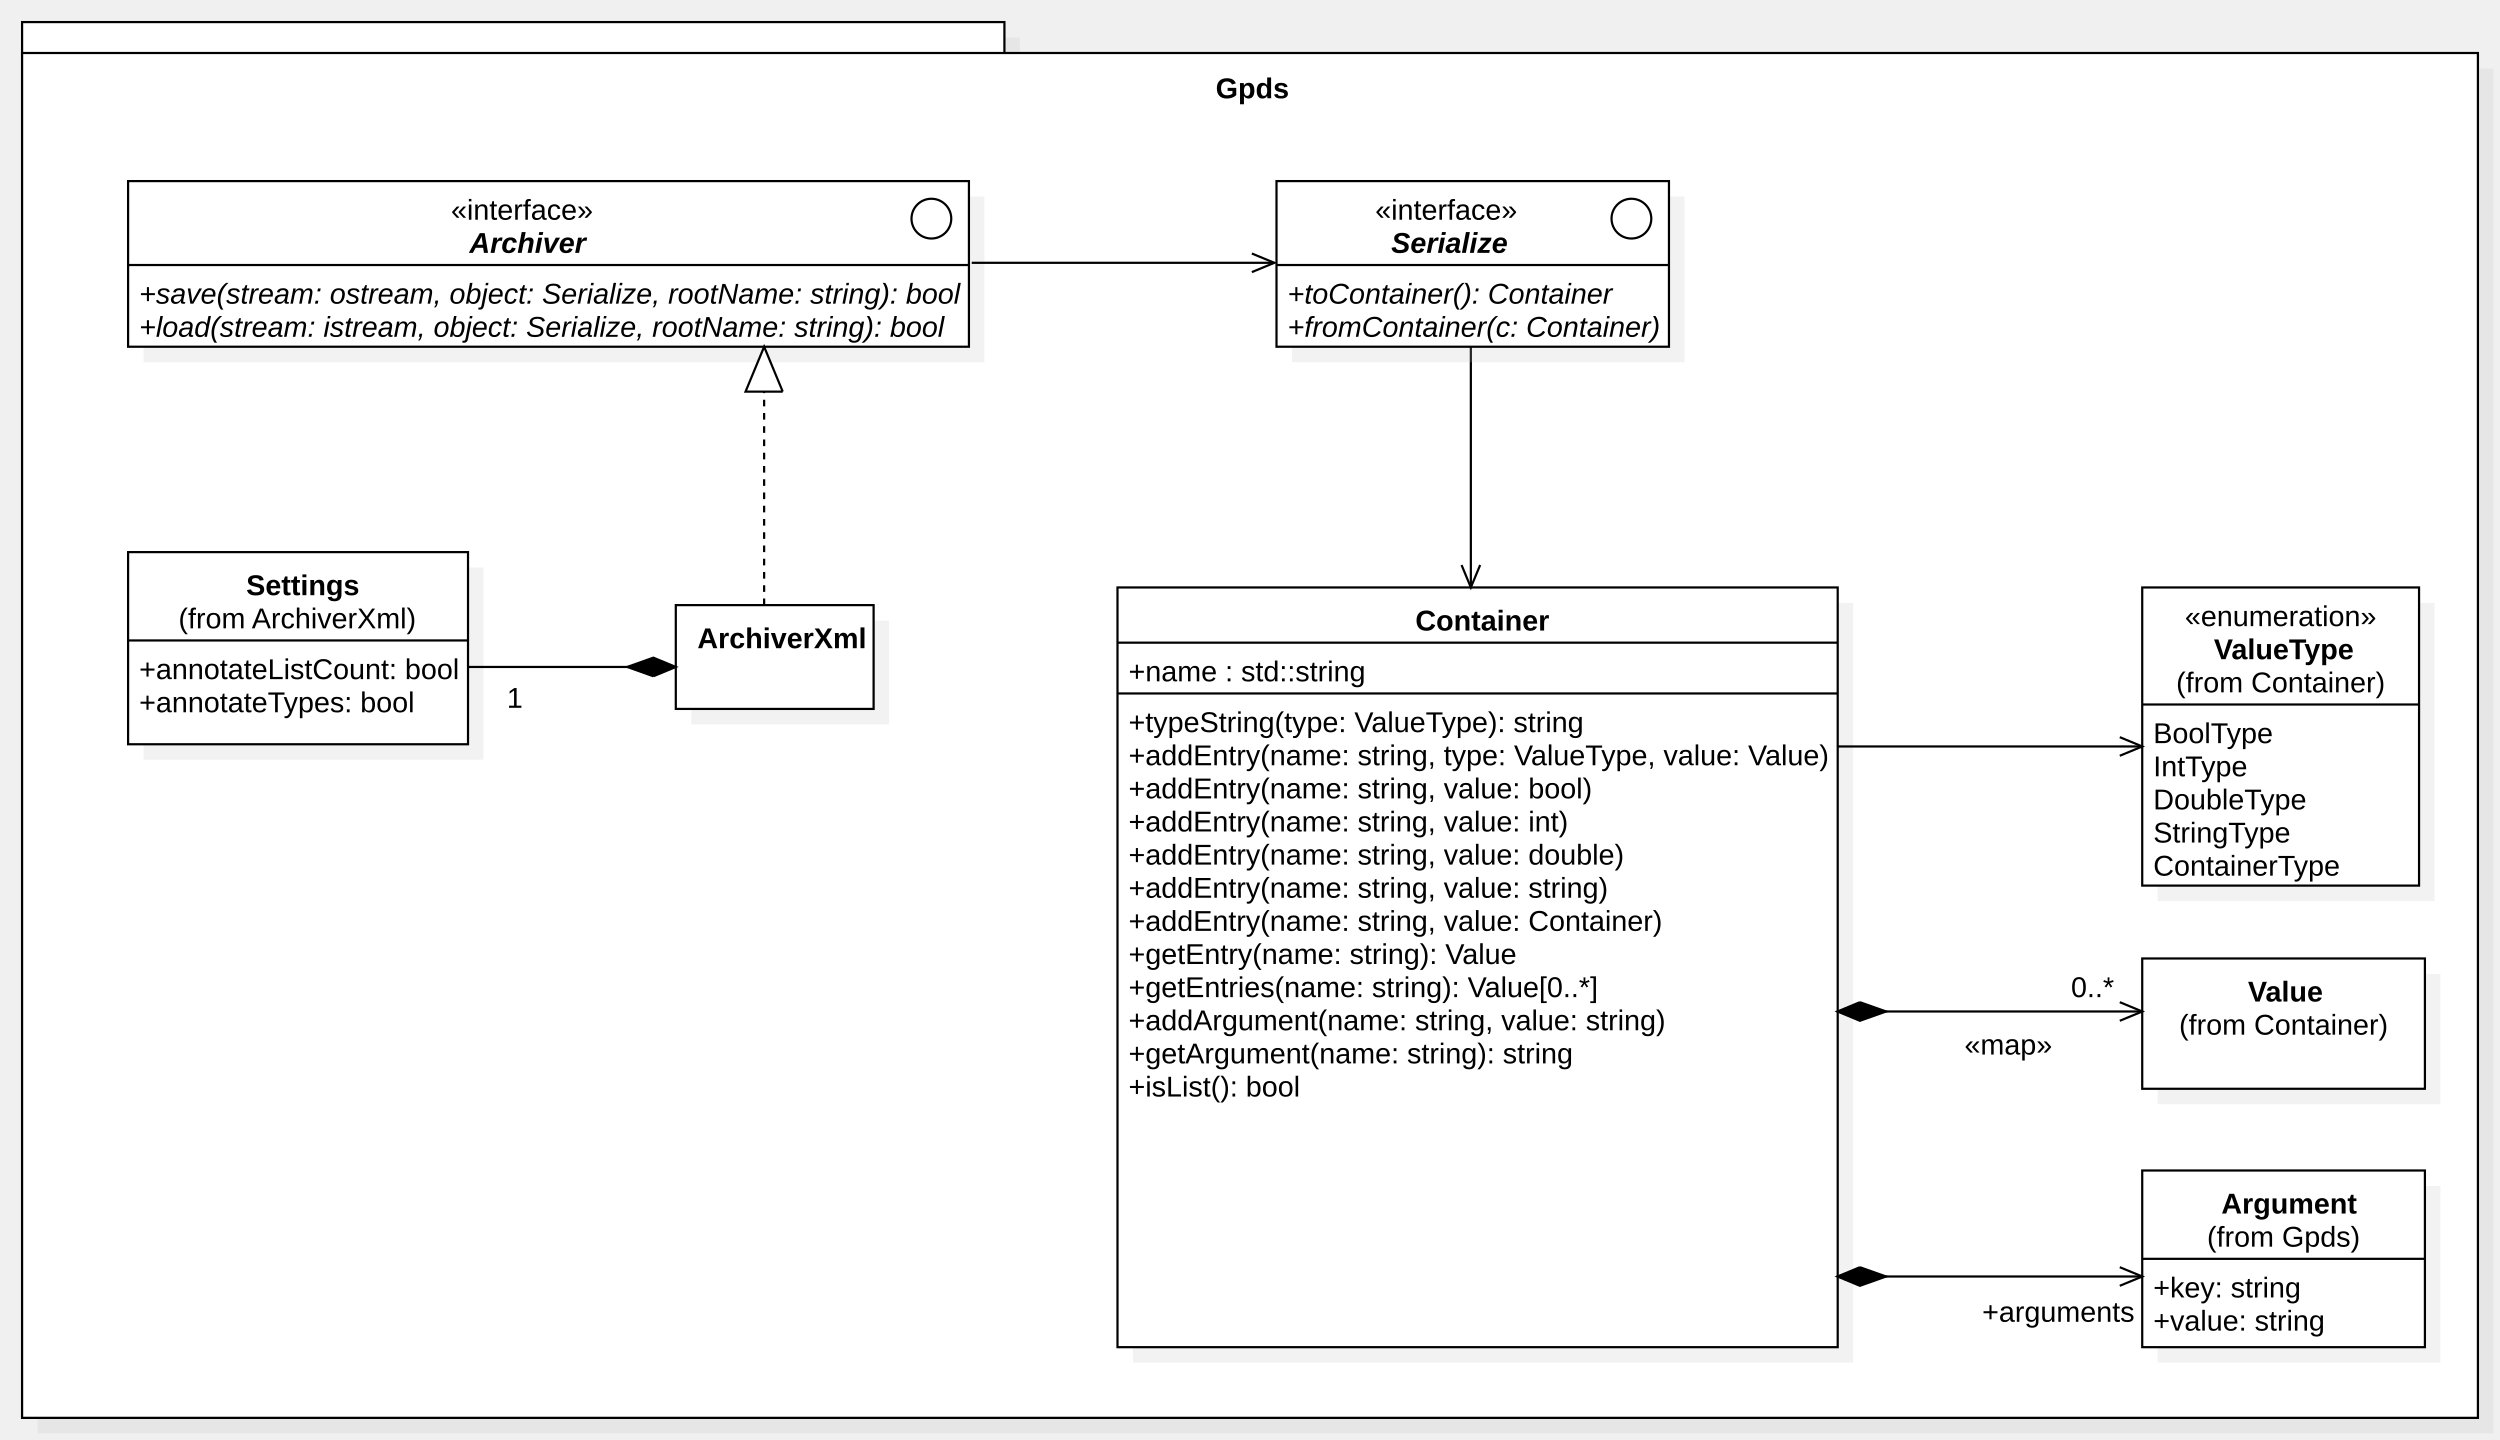
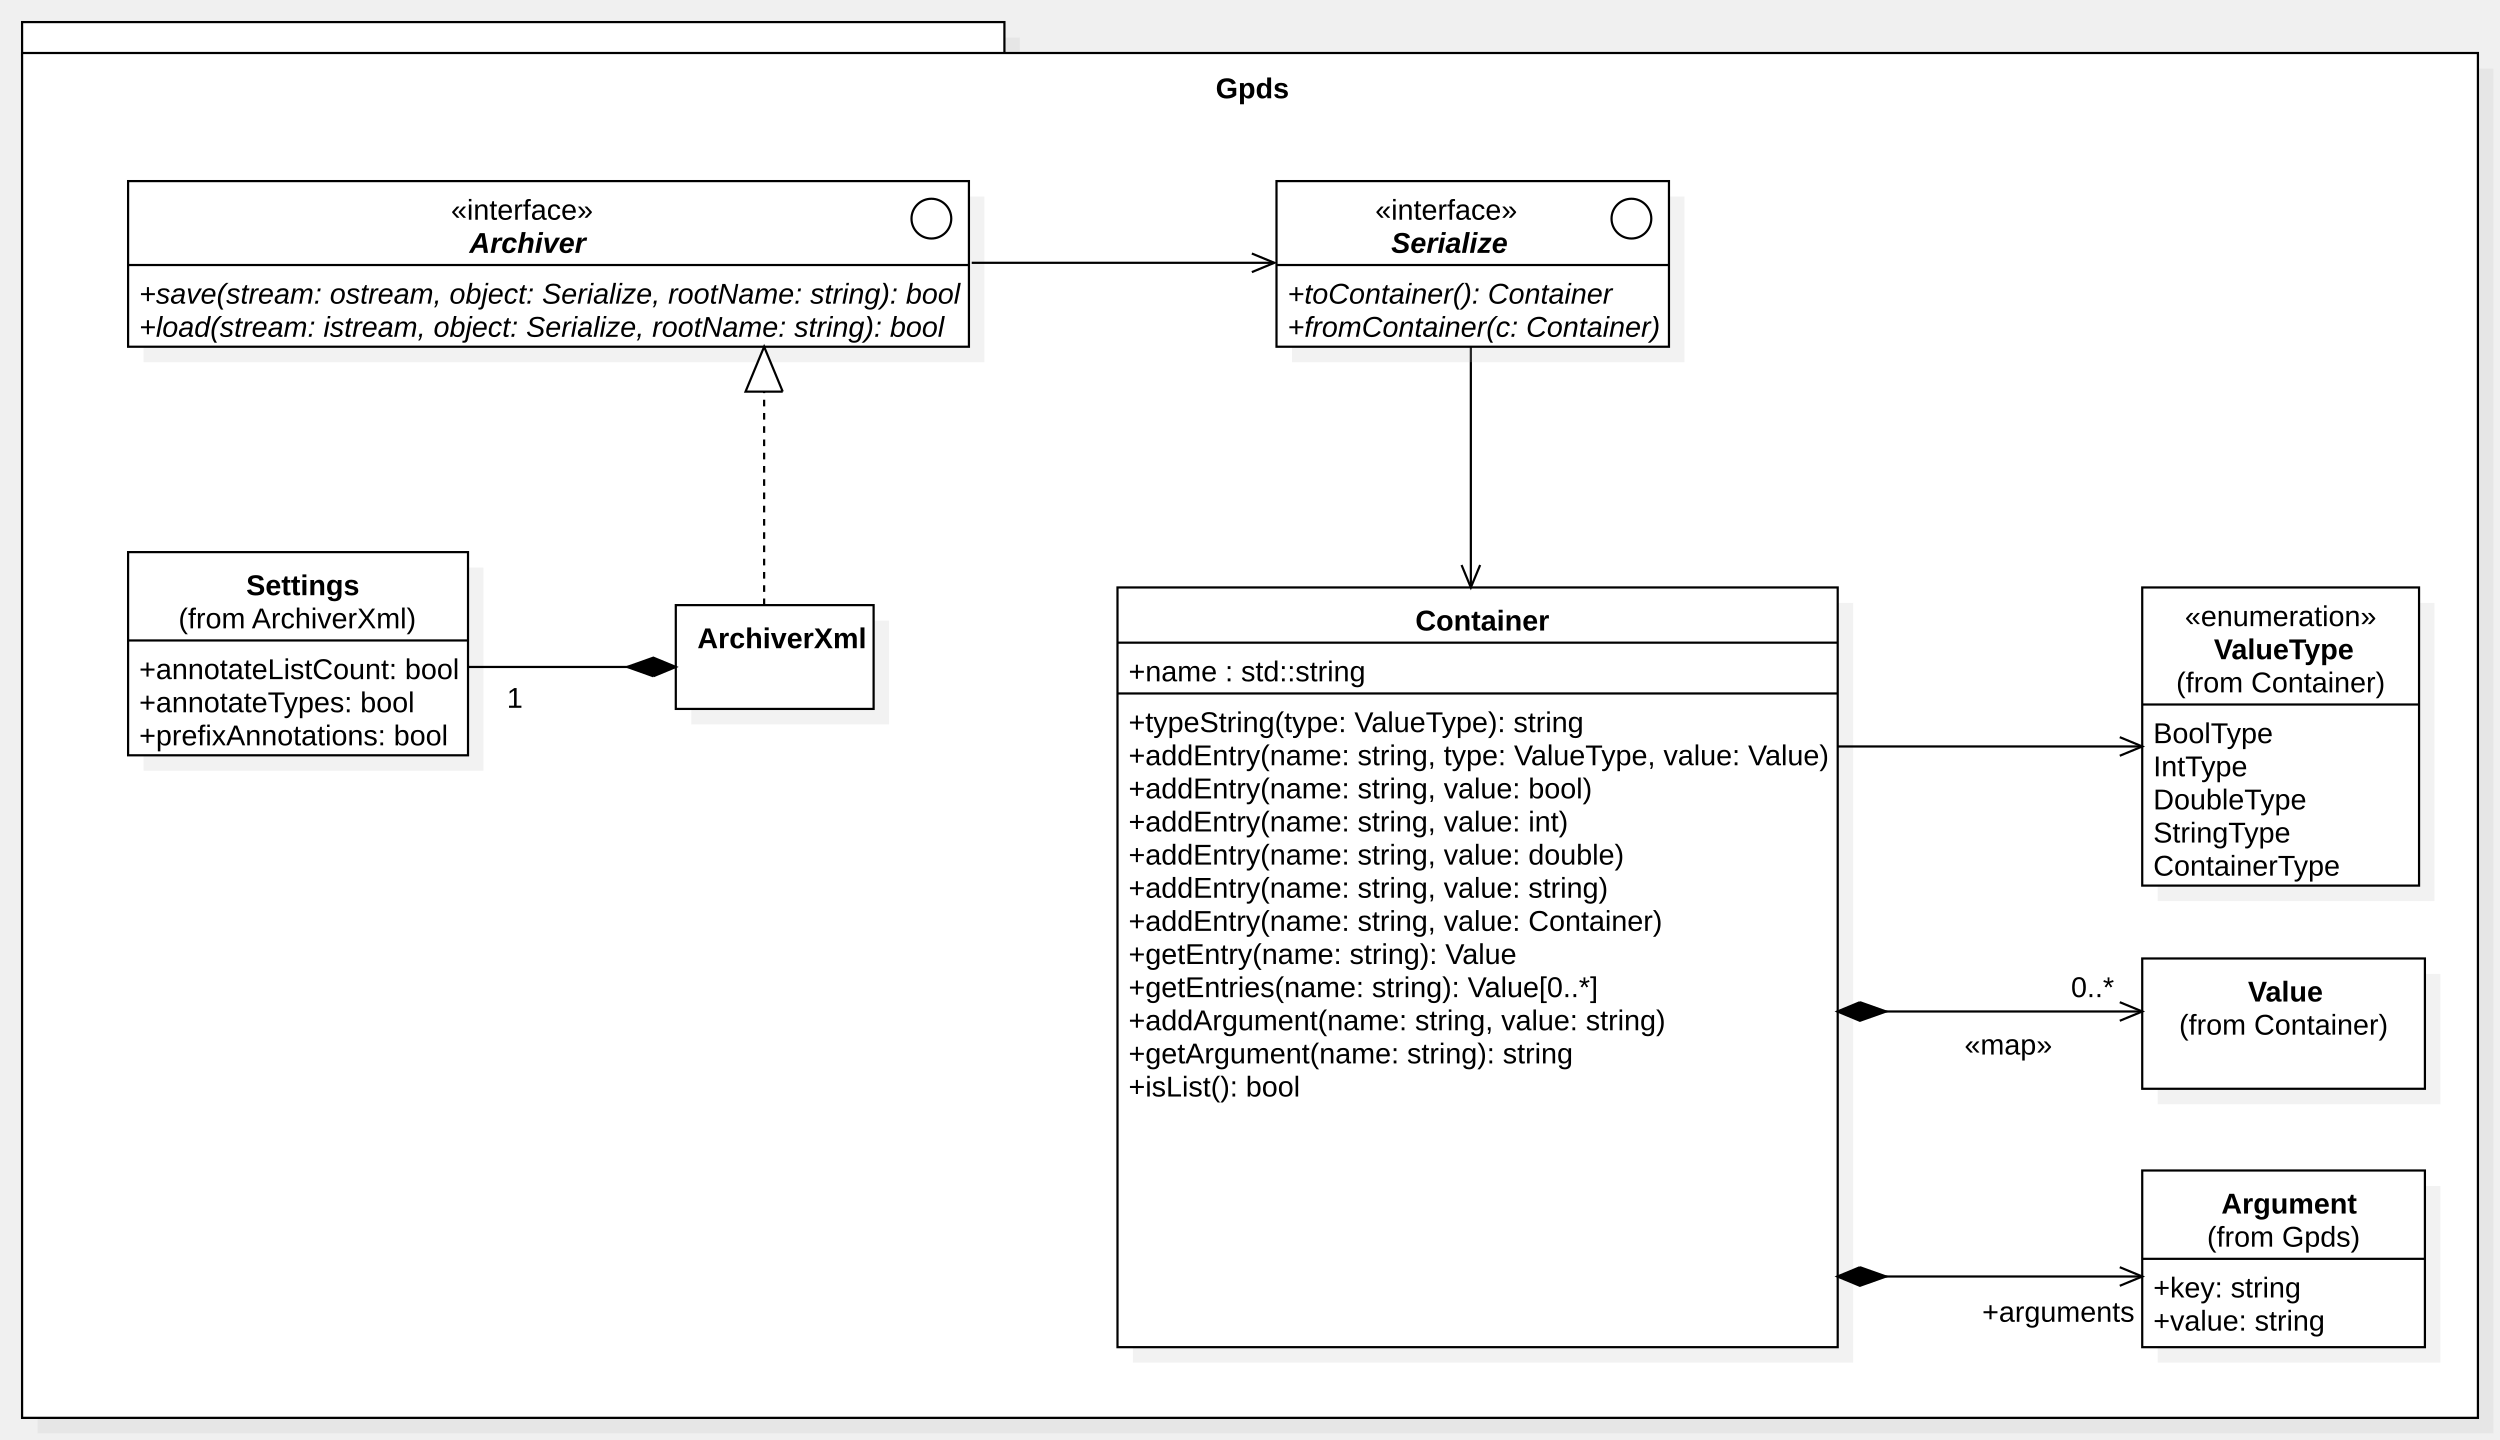
<svg xmlns="http://www.w3.org/2000/svg" version="1.1" width="1132" height="652">
  <defs />
  <g>
    <g transform="translate(-350,-182) scale(1,1)">
      <rect fill="#C0C0C0" stroke="none" x="367" y="199" width="444.8" height="15" opacity="0.2" />
    </g>
    <g transform="translate(-350,-182) scale(1,1)">
      <rect fill="#C0C0C0" stroke="none" x="367" y="213" width="1112" height="618" opacity="0.2" />
    </g>
    <g transform="translate(-350,-182) scale(1,1)">
      <rect fill="#ffffff" stroke="none" x="360" y="207" width="1112" height="617" />
    </g>
    <g transform="translate(-350,-182) scale(1,1)">
      <path fill="none" stroke="#000000" d="M 360 207 L 1472 207 L 1472 824 L 360 824 L 360 207 Z Z" stroke-miterlimit="10" />
    </g>
    <g transform="translate(-350,-182) scale(1,1)">
      <rect fill="#ffffff" stroke="none" x="360" y="192" width="444.8" height="15" />
    </g>
    <g transform="translate(-350,-182) scale(1,1)">
      <path fill="none" stroke="#000000" d="M 360 192 L 804.8 192 L 804.8 207 L 360 207 L 360 192 Z Z" stroke-miterlimit="10" />
    </g>
    <g transform="translate(-350,-182) scale(1,1)">
      <rect fill="#ffffff" stroke="none" x="360" y="206" width="1112" height="618" />
    </g>
    <g transform="translate(-350,-182) scale(1,1)">
      <path fill="none" stroke="#000000" d="M 360 206 L 1472 206 L 1472 824 L 360 824 L 360 206 Z Z" stroke-miterlimit="10" />
    </g>
    <g transform="translate(-350,-182) scale(1,1)">
      <g>
        <path fill="none" stroke="none" />
        <text fill="#000000" stroke="none" font-family="Arial" font-size="13px" font-style="normal" font-weight="bold" text-decoration="none" x="900.464" y="226.5">Gpds</text>
      </g>
    </g>
    <g transform="translate(-350,-182) scale(1,1)">
      <rect fill="#C0C0C0" stroke="none" x="863" y="455" width="326.11" height="344" opacity="0.2" />
    </g>
    <g transform="translate(-350,-182) scale(1,1)">
      <rect fill="#ffffff" stroke="none" x="856" y="448" width="326.11" height="344" />
    </g>
    <g transform="translate(-350,-182) scale(1,1)">
      <path fill="none" stroke="#000000" d="M 856 448 L 1182.11 448 L 1182.11 792 L 856 792 L 856 448 Z Z" stroke-miterlimit="10" />
    </g>
    <g transform="translate(-350,-182) scale(1,1)">
      <path fill="none" stroke="#000000" d="M 856 473 L 1182.11 473" stroke-miterlimit="10" />
    </g>
    <g transform="translate(-350,-182) scale(1,1)">
      <path fill="none" stroke="#000000" d="M 856 496 L 1182.11 496" stroke-miterlimit="10" />
    </g>
    <g transform="translate(-350,-182) scale(1,1)">
      <g>
        <path fill="none" stroke="none" />
        <text fill="#000000" stroke="none" font-family="Arial" font-size="13px" font-style="normal" font-weight="bold" text-decoration="none" x="990.871" y="467.5">Container</text>
      </g>
    </g>
    <g transform="translate(-350,-182) scale(1,1)">
      <g>
        <path fill="none" stroke="none" />
        <text fill="#000000" stroke="none" font-family="Arial" font-size="13px" font-style="normal" font-weight="normal" text-decoration="none" x="861" y="490.5">+name : std::string</text>
      </g>
    </g>
    <g transform="translate(-350,-182) scale(1,1)">
      <g>
        <path fill="none" stroke="none" />
        <text fill="#000000" stroke="none" font-family="Arial" font-size="13px" font-style="normal" font-weight="normal" text-decoration="none" x="861" y="513.5">+typeString(type: ValueType): string</text>
      </g>
    </g>
    <g transform="translate(-350,-182) scale(1,1)">
      <g>
        <path fill="none" stroke="none" />
        <text fill="#000000" stroke="none" font-family="Arial" font-size="13px" font-style="normal" font-weight="normal" text-decoration="none" x="861" y="528.5">+addEntry(name: string, type: ValueType, value: Value)</text>
      </g>
    </g>
    <g transform="translate(-350,-182) scale(1,1)">
      <g>
        <path fill="none" stroke="none" />
        <text fill="#000000" stroke="none" font-family="Arial" font-size="13px" font-style="normal" font-weight="normal" text-decoration="none" x="861" y="543.5">+addEntry(name: string, value: bool)</text>
      </g>
    </g>
    <g transform="translate(-350,-182) scale(1,1)">
      <g>
        <path fill="none" stroke="none" />
        <text fill="#000000" stroke="none" font-family="Arial" font-size="13px" font-style="normal" font-weight="normal" text-decoration="none" x="861" y="558.5">+addEntry(name: string, value: int)</text>
      </g>
    </g>
    <g transform="translate(-350,-182) scale(1,1)">
      <g>
        <path fill="none" stroke="none" />
        <text fill="#000000" stroke="none" font-family="Arial" font-size="13px" font-style="normal" font-weight="normal" text-decoration="none" x="861" y="573.5">+addEntry(name: string, value: double)</text>
      </g>
    </g>
    <g transform="translate(-350,-182) scale(1,1)">
      <g>
        <path fill="none" stroke="none" />
        <text fill="#000000" stroke="none" font-family="Arial" font-size="13px" font-style="normal" font-weight="normal" text-decoration="none" x="861" y="588.5">+addEntry(name: string, value: string)</text>
      </g>
    </g>
    <g transform="translate(-350,-182) scale(1,1)">
      <g>
        <path fill="none" stroke="none" />
        <text fill="#000000" stroke="none" font-family="Arial" font-size="13px" font-style="normal" font-weight="normal" text-decoration="none" x="861" y="603.5">+addEntry(name: string, value: Container)</text>
      </g>
    </g>
    <g transform="translate(-350,-182) scale(1,1)">
      <g>
        <path fill="none" stroke="none" />
        <text fill="#000000" stroke="none" font-family="Arial" font-size="13px" font-style="normal" font-weight="normal" text-decoration="none" x="861" y="618.5">+getEntry(name: string): Value</text>
      </g>
    </g>
    <g transform="translate(-350,-182) scale(1,1)">
      <g>
        <path fill="none" stroke="none" />
        <text fill="#000000" stroke="none" font-family="Arial" font-size="13px" font-style="normal" font-weight="normal" text-decoration="none" x="861" y="633.5">+getEntries(name: string): Value[0..*]</text>
      </g>
    </g>
    <g transform="translate(-350,-182) scale(1,1)">
      <g>
        <path fill="none" stroke="none" />
        <text fill="#000000" stroke="none" font-family="Arial" font-size="13px" font-style="normal" font-weight="normal" text-decoration="none" x="861" y="648.5">+addArgument(name: string, value: string)</text>
      </g>
    </g>
    <g transform="translate(-350,-182) scale(1,1)">
      <g>
        <path fill="none" stroke="none" />
        <text fill="#000000" stroke="none" font-family="Arial" font-size="13px" font-style="normal" font-weight="normal" text-decoration="none" x="861" y="663.5">+getArgument(name: string): string</text>
      </g>
    </g>
    <g transform="translate(-350,-182) scale(1,1)">
      <g>
        <path fill="none" stroke="none" />
        <text fill="#000000" stroke="none" font-family="Arial" font-size="13px" font-style="normal" font-weight="normal" text-decoration="none" x="861" y="678.5">+isList(): bool</text>
      </g>
    </g>
    <g transform="translate(-350,-182) scale(1,1)">
      <rect fill="#C0C0C0" stroke="none" x="1327" y="455" width="125.346" height="135" opacity="0.2" />
    </g>
    <g transform="translate(-350,-182) scale(1,1)">
      <rect fill="#ffffff" stroke="none" x="1320" y="448" width="125.346" height="135" />
    </g>
    <g transform="translate(-350,-182) scale(1,1)">
      <path fill="none" stroke="#000000" d="M 1320 448 L 1445.346 448 L 1445.346 583 L 1320 583 L 1320 448 Z Z" stroke-miterlimit="10" />
    </g>
    <g transform="translate(-350,-182) scale(1,1)">
      <path fill="none" stroke="#000000" d="M 1320 501 L 1445.346 501" stroke-miterlimit="10" />
    </g>
    <g transform="translate(-350,-182) scale(1,1)">
      <g>
        <path fill="none" stroke="none" />
        <text fill="#000000" stroke="none" font-family="Arial" font-size="13px" font-style="normal" font-weight="normal" text-decoration="none" x="1339.309" y="465.5">«enumeration»</text>
      </g>
    </g>
    <g transform="translate(-350,-182) scale(1,1)">
      <g>
        <path fill="none" stroke="none" />
        <text fill="#000000" stroke="none" font-family="Arial" font-size="13px" font-style="normal" font-weight="bold" text-decoration="none" x="1352.439" y="480.5">ValueType</text>
      </g>
    </g>
    <g transform="translate(-350,-182) scale(1,1)">
      <g>
        <path fill="none" stroke="none" />
        <text fill="#000000" stroke="none" font-family="Arial" font-size="13px" font-style="normal" font-weight="normal" text-decoration="none" x="1335.354" y="495.5">(from Container)</text>
      </g>
    </g>
    <g transform="translate(-350,-182) scale(1,1)">
      <g>
        <path fill="none" stroke="none" />
        <text fill="#000000" stroke="none" font-family="Arial" font-size="13px" font-style="normal" font-weight="normal" text-decoration="none" x="1325" y="518.5">BoolType</text>
      </g>
    </g>
    <g transform="translate(-350,-182) scale(1,1)">
      <g>
        <path fill="none" stroke="none" />
        <text fill="#000000" stroke="none" font-family="Arial" font-size="13px" font-style="normal" font-weight="normal" text-decoration="none" x="1325" y="533.5">IntType</text>
      </g>
    </g>
    <g transform="translate(-350,-182) scale(1,1)">
      <g>
        <path fill="none" stroke="none" />
        <text fill="#000000" stroke="none" font-family="Arial" font-size="13px" font-style="normal" font-weight="normal" text-decoration="none" x="1325" y="548.5">DoubleType</text>
      </g>
    </g>
    <g transform="translate(-350,-182) scale(1,1)">
      <g>
        <path fill="none" stroke="none" />
        <text fill="#000000" stroke="none" font-family="Arial" font-size="13px" font-style="normal" font-weight="normal" text-decoration="none" x="1325" y="563.5">StringType</text>
      </g>
    </g>
    <g transform="translate(-350,-182) scale(1,1)">
      <g>
        <path fill="none" stroke="none" />
        <text fill="#000000" stroke="none" font-family="Arial" font-size="13px" font-style="normal" font-weight="normal" text-decoration="none" x="1325" y="578.5">ContainerType</text>
      </g>
    </g>
    <g transform="translate(-350,-182) scale(1,1)">
      <rect fill="#C0C0C0" stroke="none" x="415" y="271" width="380.731" height="75" opacity="0.2" />
    </g>
    <g transform="translate(-350,-182) scale(1,1)">
      <rect fill="#ffffff" stroke="none" x="408" y="264" width="380.731" height="75" />
    </g>
    <g transform="translate(-350,-182) scale(1,1)">
      <path fill="none" stroke="#000000" d="M 408 264 L 788.731 264 L 788.731 339 L 408 339 L 408 264 Z Z" stroke-miterlimit="10" />
    </g>
    <g transform="translate(-350,-182) scale(1,1)">
      <path fill="#ffffff" stroke="none" d="M 762.731 281 C 762.731 276.029 766.761 272 771.731 272 C 776.702 272 780.731 276.029 780.731 281 C 780.731 285.971 776.702 290 771.731 290 C 766.761 290 762.731 285.971 762.731 281 Z" />
    </g>
    <g transform="translate(-350,-182) scale(1,1)">
      <path fill="none" stroke="#000000" d="M 762.731 281 C 762.731 276.029 766.761 272 771.731 272 C 776.702 272 780.731 276.029 780.731 281 C 780.731 285.971 776.702 290 771.731 290 C 766.761 290 762.731 285.971 762.731 281 Z" stroke-miterlimit="10" />
    </g>
    <g transform="translate(-350,-182) scale(1,1)">
      <path fill="none" stroke="#000000" d="M 408 302 L 788.731 302" stroke-miterlimit="10" />
    </g>
    <g transform="translate(-350,-182) scale(1,1)">
      <g>
        <path fill="none" stroke="none" />
        <text fill="#000000" stroke="none" font-family="Arial" font-size="13px" font-style="normal" font-weight="normal" text-decoration="none" x="554.205" y="281.5">«interface»</text>
      </g>
    </g>
    <g transform="translate(-350,-182) scale(1,1)">
      <g>
        <path fill="none" stroke="none" />
        <text fill="#000000" stroke="none" font-family="Arial" font-size="13px" font-style="italic" font-weight="bold" text-decoration="none" x="562.527" y="296.5">Archiver</text>
      </g>
    </g>
    <g transform="translate(-350,-182) scale(1,1)">
      <g>
        <path fill="none" stroke="none" />
        <text fill="#000000" stroke="none" font-family="Arial" font-size="13px" font-style="italic" font-weight="normal" text-decoration="none" x="413" y="319.5">+save(stream: ostream, object: Serialize, rootName: string): bool</text>
      </g>
    </g>
    <g transform="translate(-350,-182) scale(1,1)">
      <g>
        <path fill="none" stroke="none" />
        <text fill="#000000" stroke="none" font-family="Arial" font-size="13px" font-style="italic" font-weight="normal" text-decoration="none" x="413" y="334.5">+load(stream: istream, object: Serialize, rootName: string): bool</text>
      </g>
    </g>
    <g transform="translate(-350,-182) scale(1,1)">
      <rect fill="#C0C0C0" stroke="none" x="663" y="463" width="89.571" height="47" opacity="0.2" />
    </g>
    <g transform="translate(-350,-182) scale(1,1)">
      <rect fill="#ffffff" stroke="none" x="656" y="456" width="89.571" height="47" />
    </g>
    <g transform="translate(-350,-182) scale(1,1)">
      <path fill="none" stroke="#000000" d="M 656 456 L 745.571 456 L 745.571 503 L 656 503 L 656 456 Z Z" stroke-miterlimit="10" />
    </g>
    <g transform="translate(-350,-182) scale(1,1)">
      <g>
        <path fill="none" stroke="none" />
        <text fill="#000000" stroke="none" font-family="Arial" font-size="13px" font-style="normal" font-weight="bold" text-decoration="none" x="665.753" y="475.5">ArchiverXml</text>
      </g>
    </g>
    <g transform="translate(-350,-182) scale(1,1)">
      <path fill="none" stroke="#000000" d="M 696 456 L 696 339" stroke-miterlimit="10" stroke-dasharray="3" />
    </g>
    <g transform="translate(-350,-182) scale(1,1)">
      <path fill="#FFFFFF" stroke="none" d="M 704.419 359.325 L 696 339 L 687.581 359.325" />
    </g>
    <g transform="translate(-350,-182) scale(1,1)">
      <path fill="none" stroke="#000000" d="M 704.419 359.325 L 696 339 L 687.581 359.325 L 704.419 359.325" stroke-miterlimit="10" />
    </g>
    <g transform="translate(-350,-182) scale(1,1)">
-       <rect fill="#C0C0C0" stroke="none" x="415" y="439" width="153.917" height="87" opacity="0.2" />
-     </g>
-     <g transform="translate(-350,-182) scale(1,1)">
-       <rect fill="#ffffff" stroke="none" x="408" y="432" width="153.917" height="87" />
-     </g>
-     <g transform="translate(-350,-182) scale(1,1)">
-       <path fill="none" stroke="#000000" d="M 408 432 L 561.917 432 L 561.917 519 L 408 519 L 408 432 Z Z" stroke-miterlimit="10" />
+       <rect fill="#C0C0C0" stroke="none" x="415" y="439" width="153.917" height="92" opacity="0.2" />
+     </g>
+     <g transform="translate(-350,-182) scale(1,1)">
+       <rect fill="#ffffff" stroke="none" x="408" y="432" width="153.917" height="92" />
+     </g>
+     <g transform="translate(-350,-182) scale(1,1)">
+       <path fill="none" stroke="#000000" d="M 408 432 L 561.917 432 L 561.917 524 L 408 524 L 408 432 Z Z" stroke-miterlimit="10" />
    </g>
    <g transform="translate(-350,-182) scale(1,1)">
      <path fill="none" stroke="#000000" d="M 408 472 L 561.917 472" stroke-miterlimit="10" />
    </g>
    <g transform="translate(-350,-182) scale(1,1)">
      <g>
        <path fill="none" stroke="none" />
        <text fill="#000000" stroke="none" font-family="Arial" font-size="13px" font-style="normal" font-weight="bold" text-decoration="none" x="461.472" y="451.5">Settings</text>
      </g>
    </g>
    <g transform="translate(-350,-182) scale(1,1)">
      <g>
        <path fill="none" stroke="none" />
        <text fill="#000000" stroke="none" font-family="Arial" font-size="13px" font-style="normal" font-weight="normal" text-decoration="none" x="430.791" y="466.5">(from ArchiverXml)</text>
      </g>
    </g>
    <g transform="translate(-350,-182) scale(1,1)">
      <g>
        <path fill="none" stroke="none" />
        <text fill="#000000" stroke="none" font-family="Arial" font-size="13px" font-style="normal" font-weight="normal" text-decoration="none" x="413" y="489.5">+annotateListCount: bool</text>
      </g>
    </g>
    <g transform="translate(-350,-182) scale(1,1)">
      <g>
        <path fill="none" stroke="none" />
        <text fill="#000000" stroke="none" font-family="Arial" font-size="13px" font-style="normal" font-weight="normal" text-decoration="none" x="413" y="504.5">+annotateTypes: bool</text>
+       </g>
+     </g>
+     <g transform="translate(-350,-182) scale(1,1)">
+       <g>
+         <path fill="none" stroke="none" />
+         <text fill="#000000" stroke="none" font-family="Arial" font-size="13px" font-style="normal" font-weight="normal" text-decoration="none" x="413" y="519.5">+prefixAnnotations: bool</text>
      </g>
    </g>
    <g transform="translate(-350,-182) scale(1,1)">
      <path fill="none" stroke="#000000" d="M 562 484 L 656 484" stroke-miterlimit="10" />
    </g>
    <g transform="translate(-350,-182) scale(1,1)">
      <path fill="#000000" stroke="none" d="M 645.837 488.21 L 656 484 L 645.837 479.79 L 634 484" />
    </g>
    <g transform="translate(-350,-182) scale(1,1)">
      <path fill="none" stroke="#000000" d="M 645.837 488.21 L 656 484 L 645.837 479.79 L 634 484 L 645.837 488.21" stroke-miterlimit="10" />
    </g>
    <g transform="translate(-350,-182) scale(1,1)">
      <g>
        <path fill="none" stroke="none" />
        <text fill="#000000" stroke="none" font-family="Arial" font-size="13px" font-style="normal" font-weight="normal" text-decoration="none" x="579.5" y="502.5">1</text>
      </g>
    </g>
    <g transform="translate(-350,-182) scale(1,1)">
      <path fill="none" stroke="#000000" d="M 790 301 L 927 301" stroke-miterlimit="10" />
    </g>
    <g transform="translate(-350,-182) scale(1,1)">
      <path fill="none" stroke="#000000" d="M 916.837 305.21 L 927 301 L 916.837 296.79" stroke-miterlimit="10" />
    </g>
    <g transform="translate(-350,-182) scale(1,1)">
      <path fill="none" stroke="#000000" d="M 1182 520 L 1320 520" stroke-miterlimit="10" />
    </g>
    <g transform="translate(-350,-182) scale(1,1)">
      <path fill="none" stroke="#000000" d="M 1309.837 524.21 L 1320 520 L 1309.837 515.79" stroke-miterlimit="10" />
    </g>
    <g transform="translate(-350,-182) scale(1,1)">
      <path fill="none" stroke="#000000" d="M 1016 339 L 1016 448" stroke-miterlimit="10" />
    </g>
    <g transform="translate(-350,-182) scale(1,1)">
      <path fill="none" stroke="#000000" d="M 1011.79 437.837 L 1016 448 L 1020.21 437.837" stroke-miterlimit="10" />
    </g>
    <g transform="translate(-350,-182) scale(1,1)">
      <rect fill="#C0C0C0" stroke="none" x="1327" y="623" width="128" height="59" opacity="0.2" />
    </g>
    <g transform="translate(-350,-182) scale(1,1)">
      <rect fill="#ffffff" stroke="none" x="1320" y="616" width="128" height="59" />
    </g>
    <g transform="translate(-350,-182) scale(1,1)">
      <path fill="none" stroke="#000000" d="M 1320 616 L 1448 616 L 1448 675 L 1320 675 L 1320 616 Z Z" stroke-miterlimit="10" />
    </g>
    <g transform="translate(-350,-182) scale(1,1)">
      <g>
        <path fill="none" stroke="none" />
        <text fill="#000000" stroke="none" font-family="Arial" font-size="13px" font-style="normal" font-weight="bold" text-decoration="none" x="1367.858" y="635.5">Value</text>
      </g>
    </g>
    <g transform="translate(-350,-182) scale(1,1)">
      <g>
        <path fill="none" stroke="none" />
        <text fill="#000000" stroke="none" font-family="Arial" font-size="13px" font-style="normal" font-weight="normal" text-decoration="none" x="1336.681" y="650.5">(from Container)</text>
      </g>
    </g>
    <g transform="translate(-350,-182) scale(1,1)">
      <path fill="none" stroke="#000000" d="M 1320 640 L 1182 640" stroke-miterlimit="10" />
    </g>
    <g transform="translate(-350,-182) scale(1,1)">
      <path fill="#000000" stroke="none" d="M 1192.163 635.79 L 1182 640 L 1192.163 644.21 L 1204 640" />
    </g>
    <g transform="translate(-350,-182) scale(1,1)">
      <path fill="none" stroke="#000000" d="M 1192.163 635.79 L 1182 640 L 1192.163 644.21 L 1204 640 L 1192.163 635.79" stroke-miterlimit="10" />
    </g>
    <g transform="translate(-350,-182) scale(1,1)">
      <path fill="none" stroke="#000000" d="M 1309.837 644.21 L 1320 640 L 1309.837 635.79" stroke-miterlimit="10" />
    </g>
    <g transform="translate(-350,-182) scale(1,1)">
      <g>
        <path fill="none" stroke="none" />
        <text fill="#000000" stroke="none" font-family="Arial" font-size="13px" font-style="normal" font-weight="normal" text-decoration="none" x="1239.5" y="659.5">«map»</text>
      </g>
    </g>
    <g transform="translate(-350,-182) scale(1,1)">
      <g>
        <path fill="none" stroke="none" />
        <text fill="#000000" stroke="none" font-family="Arial" font-size="13px" font-style="normal" font-weight="normal" text-decoration="none" x="1287.744" y="633.5">0..*</text>
      </g>
    </g>
    <g transform="translate(-350,-182) scale(1,1)">
      <rect fill="#C0C0C0" stroke="none" x="1327" y="719" width="128" height="80" opacity="0.2" />
    </g>
    <g transform="translate(-350,-182) scale(1,1)">
      <rect fill="#ffffff" stroke="none" x="1320" y="712" width="128" height="80" />
    </g>
    <g transform="translate(-350,-182) scale(1,1)">
      <path fill="none" stroke="#000000" d="M 1320 712 L 1448 712 L 1448 792 L 1320 792 L 1320 712 Z Z" stroke-miterlimit="10" />
    </g>
    <g transform="translate(-350,-182) scale(1,1)">
      <path fill="none" stroke="#000000" d="M 1320 752 L 1448 752" stroke-miterlimit="10" />
    </g>
    <g transform="translate(-350,-182) scale(1,1)">
      <g>
        <path fill="none" stroke="none" />
        <text fill="#000000" stroke="none" font-family="Arial" font-size="13px" font-style="normal" font-weight="bold" text-decoration="none" x="1355.82" y="731.5">Argument</text>
      </g>
    </g>
    <g transform="translate(-350,-182) scale(1,1)">
      <g>
        <path fill="none" stroke="none" />
        <text fill="#000000" stroke="none" font-family="Arial" font-size="13px" font-style="normal" font-weight="normal" text-decoration="none" x="1349.329" y="746.5">(from Gpds)</text>
      </g>
    </g>
    <g transform="translate(-350,-182) scale(1,1)">
      <g>
        <path fill="none" stroke="none" />
        <text fill="#000000" stroke="none" font-family="Arial" font-size="13px" font-style="normal" font-weight="normal" text-decoration="none" x="1325" y="769.5">+key: string</text>
      </g>
    </g>
    <g transform="translate(-350,-182) scale(1,1)">
      <g>
        <path fill="none" stroke="none" />
        <text fill="#000000" stroke="none" font-family="Arial" font-size="13px" font-style="normal" font-weight="normal" text-decoration="none" x="1325" y="784.5">+value: string</text>
      </g>
    </g>
    <g transform="translate(-350,-182) scale(1,1)">
      <path fill="none" stroke="#000000" d="M 1320 760 L 1182 760" stroke-miterlimit="10" />
    </g>
    <g transform="translate(-350,-182) scale(1,1)">
      <path fill="#000000" stroke="none" d="M 1192.163 755.79 L 1182 760 L 1192.163 764.21 L 1204 760" />
    </g>
    <g transform="translate(-350,-182) scale(1,1)">
      <path fill="none" stroke="#000000" d="M 1192.163 755.79 L 1182 760 L 1192.163 764.21 L 1204 760 L 1192.163 755.79" stroke-miterlimit="10" />
    </g>
    <g transform="translate(-350,-182) scale(1,1)">
      <path fill="none" stroke="#000000" d="M 1309.837 764.21 L 1320 760 L 1309.837 755.79" stroke-miterlimit="10" />
    </g>
    <g transform="translate(-350,-182) scale(1,1)">
      <g>
        <path fill="none" stroke="none" />
        <text fill="#000000" stroke="none" font-family="Arial" font-size="13px" font-style="normal" font-weight="normal" text-decoration="none" x="1247.5" y="780.5">+arguments</text>
      </g>
    </g>
    <g transform="translate(-350,-182) scale(1,1)">
      <rect fill="#C0C0C0" stroke="none" x="935" y="271" width="177.708" height="75" opacity="0.2" />
    </g>
    <g transform="translate(-350,-182) scale(1,1)">
      <rect fill="#ffffff" stroke="none" x="928" y="264" width="177.708" height="75" />
    </g>
    <g transform="translate(-350,-182) scale(1,1)">
      <path fill="none" stroke="#000000" d="M 928 264 L 1105.708 264 L 1105.708 339 L 928 339 L 928 264 Z Z" stroke-miterlimit="10" />
    </g>
    <g transform="translate(-350,-182) scale(1,1)">
      <path fill="#ffffff" stroke="none" d="M 1079.708 281 C 1079.708 276.029 1083.737 272 1088.708 272 C 1093.679 272 1097.708 276.029 1097.708 281 C 1097.708 285.971 1093.679 290 1088.708 290 C 1083.737 290 1079.708 285.971 1079.708 281 Z" />
    </g>
    <g transform="translate(-350,-182) scale(1,1)">
      <path fill="none" stroke="#000000" d="M 1079.708 281 C 1079.708 276.029 1083.737 272 1088.708 272 C 1093.679 272 1097.708 276.029 1097.708 281 C 1097.708 285.971 1093.679 290 1088.708 290 C 1083.737 290 1079.708 285.971 1079.708 281 Z" stroke-miterlimit="10" />
    </g>
    <g transform="translate(-350,-182) scale(1,1)">
      <path fill="none" stroke="#000000" d="M 928 302 L 1105.708 302" stroke-miterlimit="10" />
    </g>
    <g transform="translate(-350,-182) scale(1,1)">
      <g>
        <path fill="none" stroke="none" />
        <text fill="#000000" stroke="none" font-family="Arial" font-size="13px" font-style="normal" font-weight="normal" text-decoration="none" x="972.694" y="281.5">«interface»</text>
      </g>
    </g>
    <g transform="translate(-350,-182) scale(1,1)">
      <g>
        <path fill="none" stroke="none" />
        <text fill="#000000" stroke="none" font-family="Arial" font-size="13px" font-style="italic" font-weight="bold" text-decoration="none" x="979.927" y="296.5">Serialize</text>
      </g>
    </g>
    <g transform="translate(-350,-182) scale(1,1)">
      <g>
        <path fill="none" stroke="none" />
        <text fill="#000000" stroke="none" font-family="Arial" font-size="13px" font-style="italic" font-weight="normal" text-decoration="none" x="933" y="319.5">+toContainer(): Container</text>
      </g>
    </g>
    <g transform="translate(-350,-182) scale(1,1)">
      <g>
        <path fill="none" stroke="none" />
        <text fill="#000000" stroke="none" font-family="Arial" font-size="13px" font-style="italic" font-weight="normal" text-decoration="none" x="933" y="334.5">+fromContainer(c: Container)</text>
      </g>
    </g>
  </g>
</svg>
